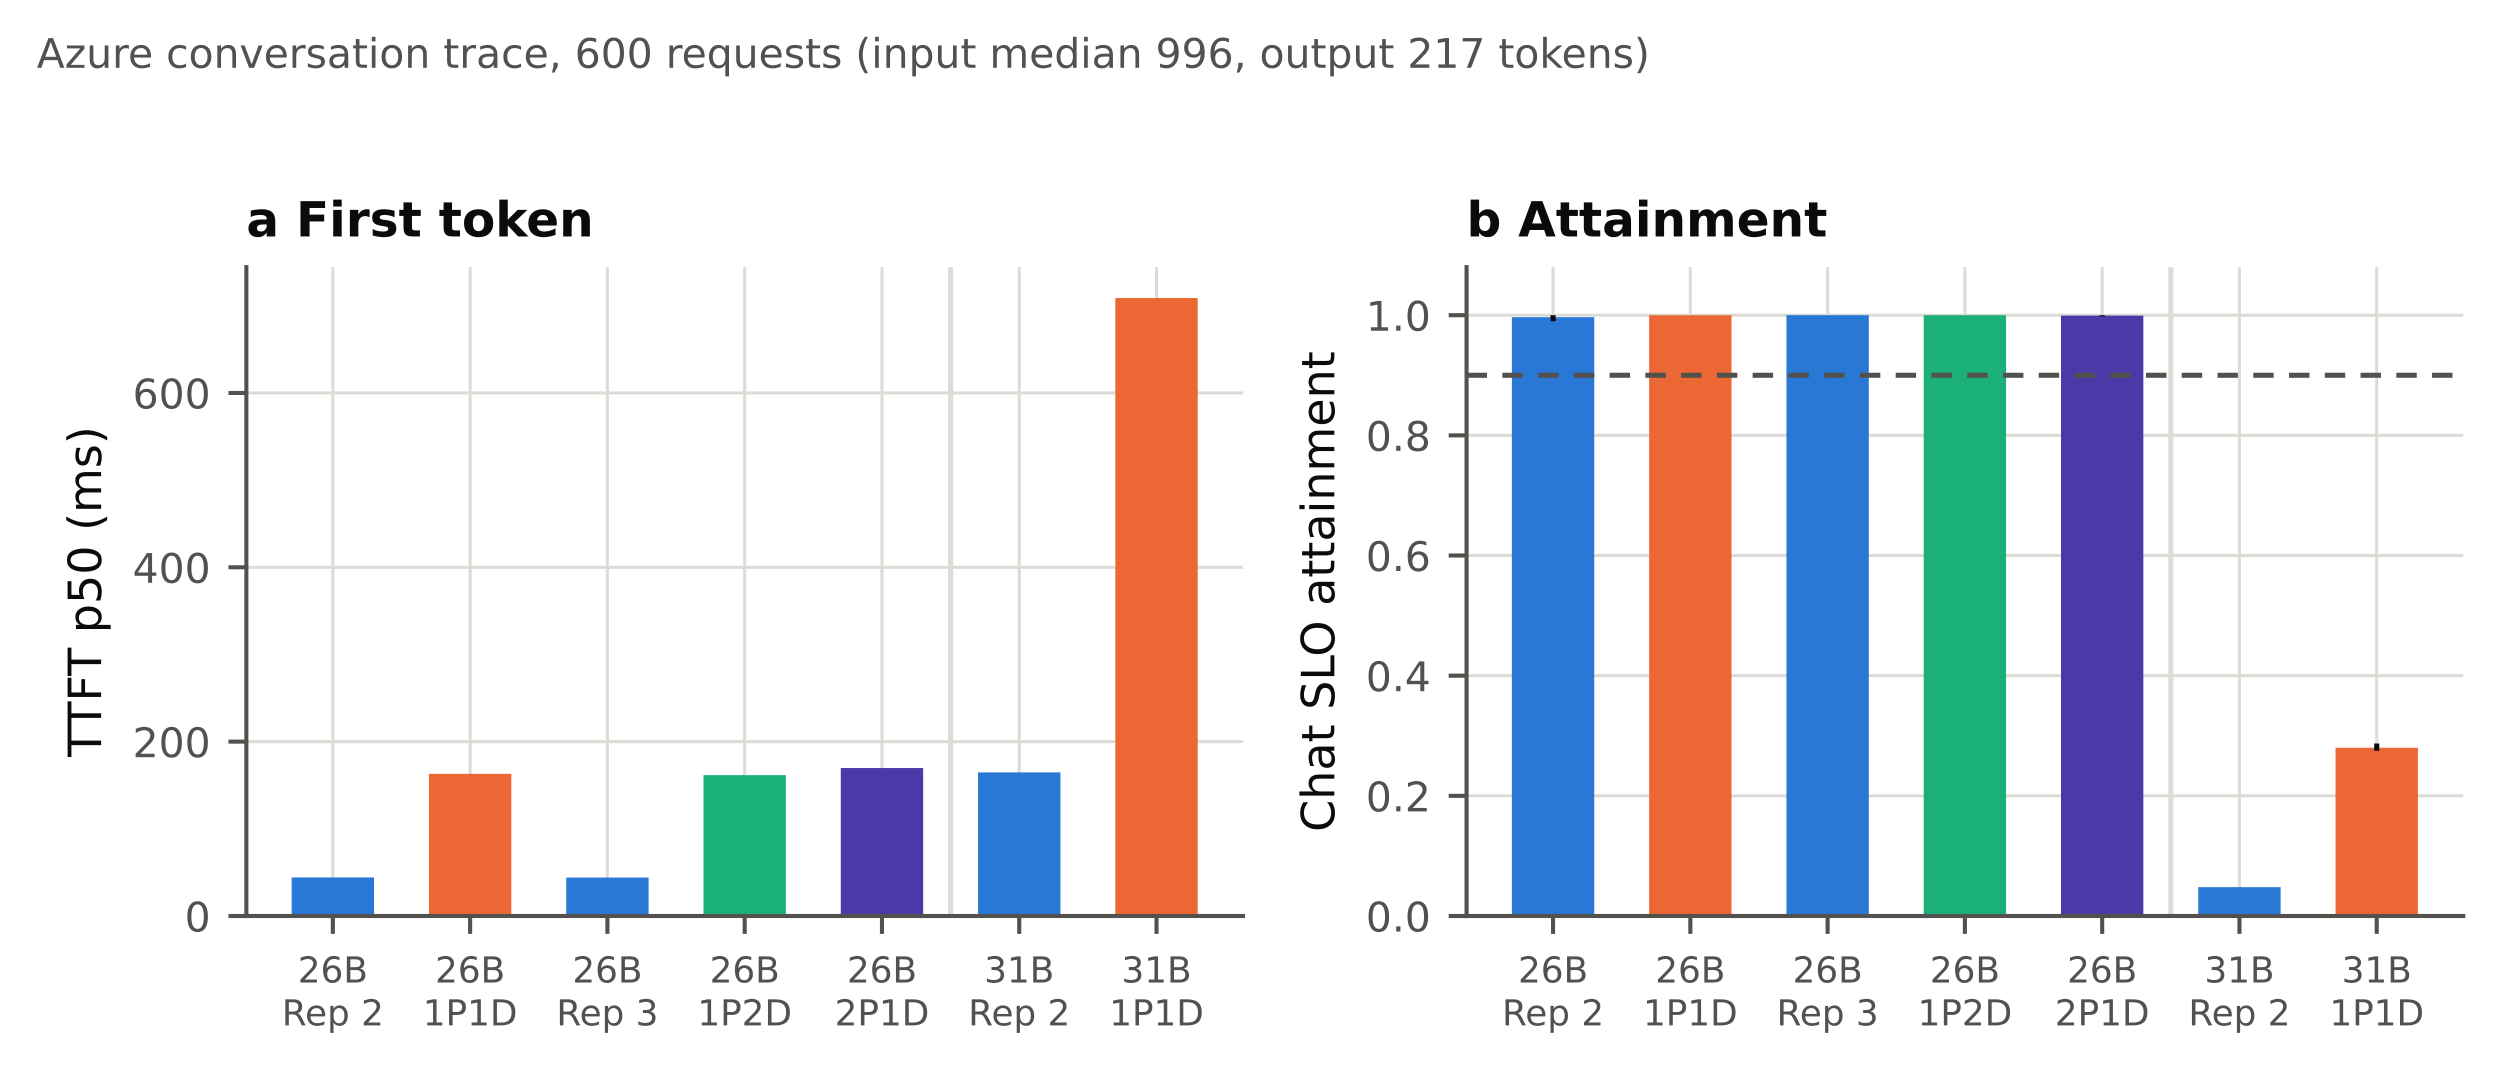
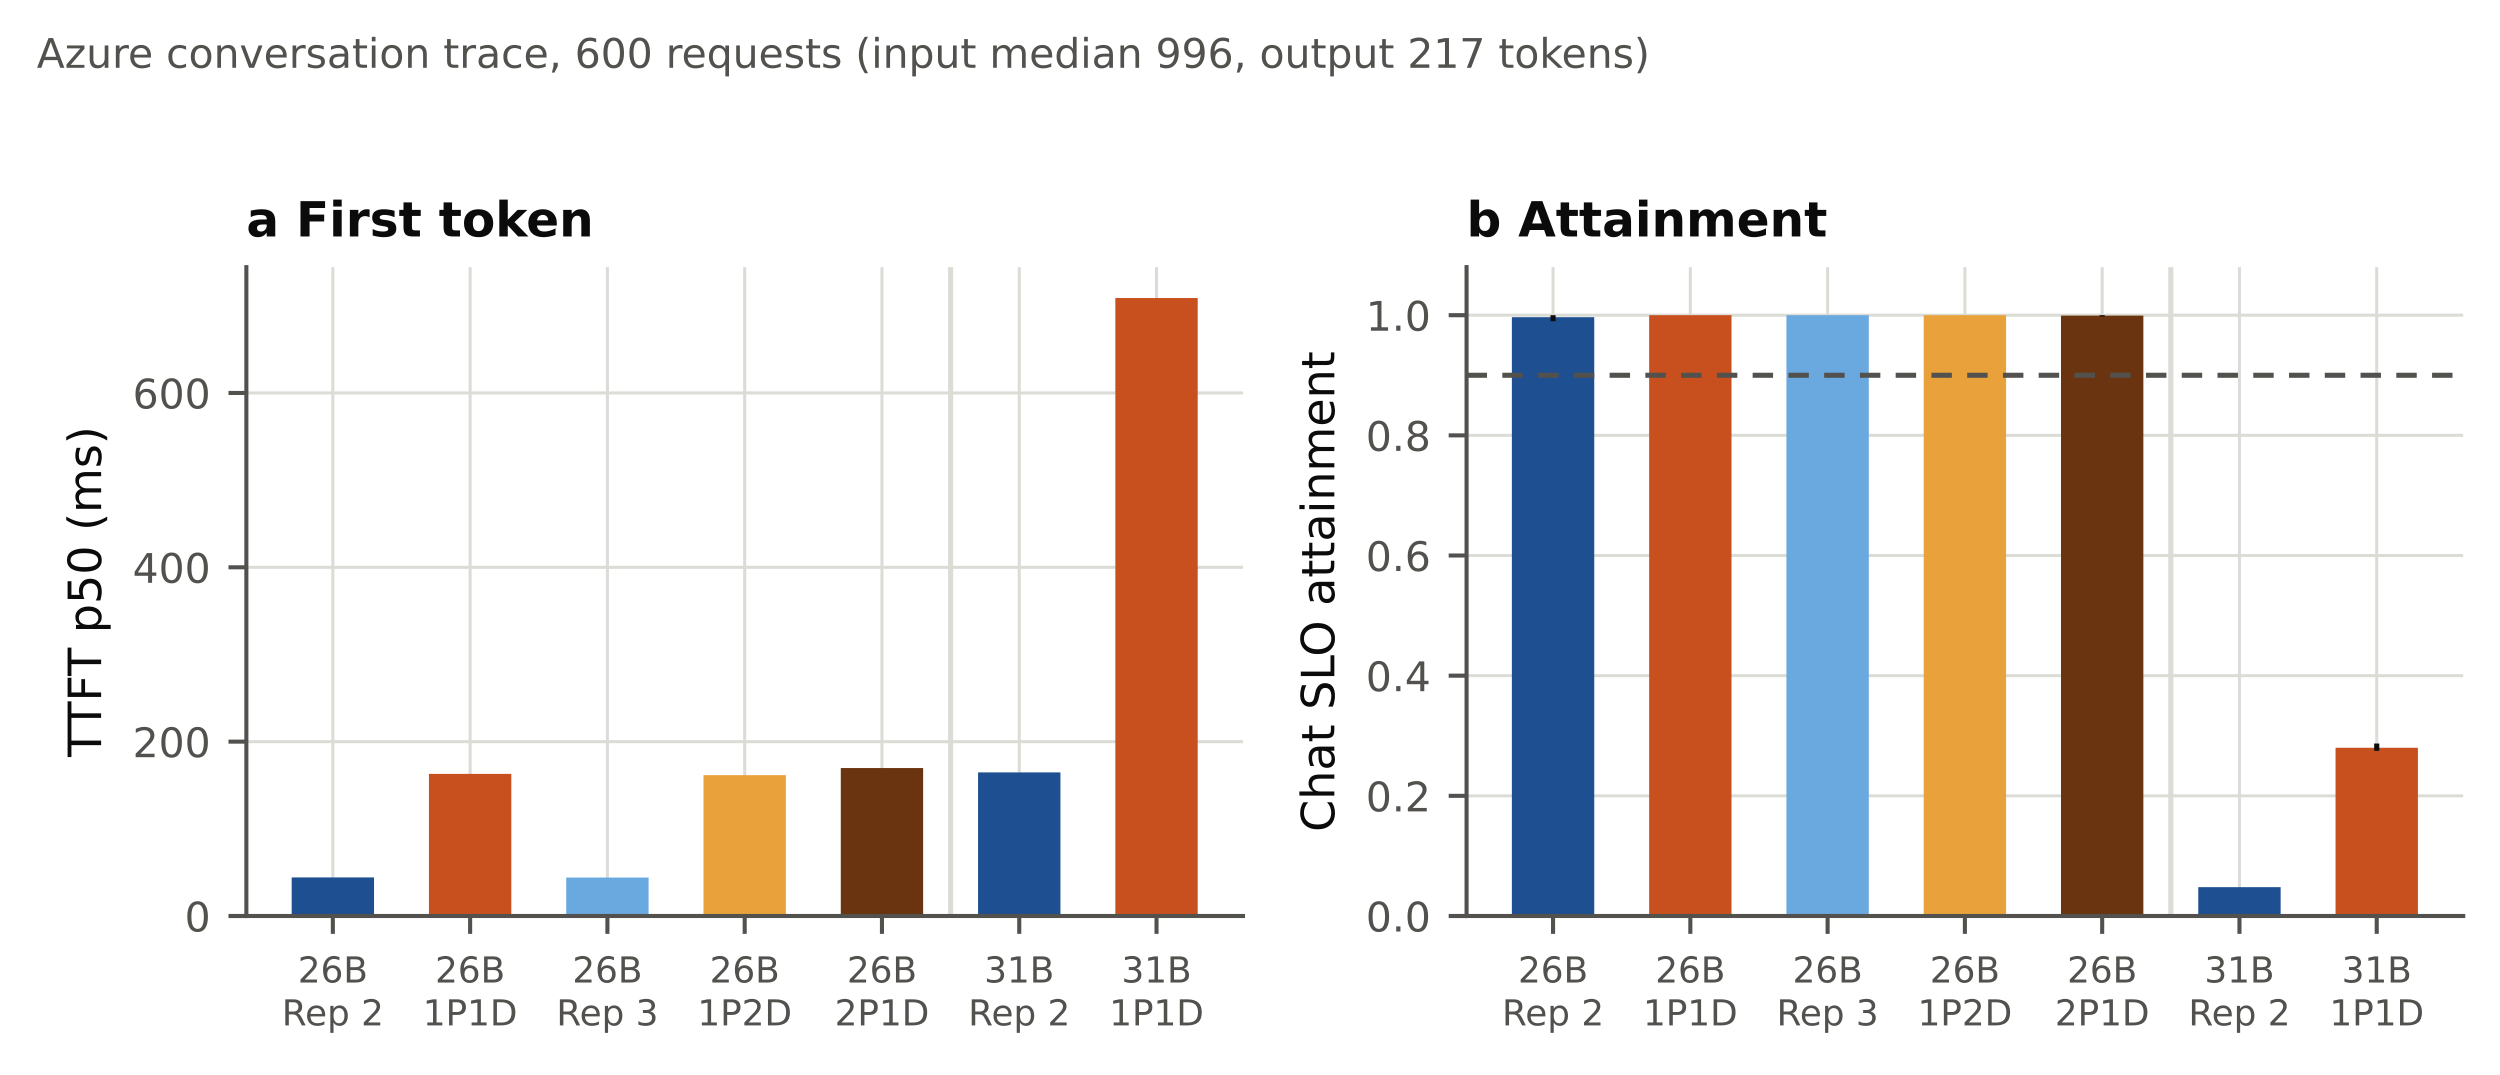
<svg xmlns="http://www.w3.org/2000/svg" xmlns:xlink="http://www.w3.org/1999/xlink" width="489.384pt" height="210.312pt" viewBox="0 0 489.384 210.312" version="1.1">
  <defs>
    <style type="text/css">*{stroke-linejoin: round; stroke-linecap: butt}</style>
  </defs>
  <g id="figure_1">
    <g id="patch_1">
      <path d="M 0 210.312  L 489.384 210.312  L 489.384 0  L 0 0  L 0 210.312  z " style="fill: none" />
    </g>
    <g id="axes_1">
      <g id="patch_2">
        <path d="M 48.226 179.309  L 243.324 179.309  L 243.324 52.292  L 48.226 52.292  L 48.226 179.309  z " style="fill: none" />
      </g>
      <g id="matplotlib.axis_1">
        <g id="xtick_1">
          <g id="line2d_1">
-             <path d="M 65.156 179.309  L 65.156 52.292  " clip-path="url(#p400256f403)" style="fill: none; stroke: #dcdcd6; stroke-width: 0.6; stroke-linecap: square" />
+             <path d="M 65.156 179.309  L 65.156 52.292  " clip-path="url(#p6fa7df998b)" style="fill: none; stroke: #dcdcd6; stroke-width: 0.6; stroke-linecap: square" />
          </g>
          <g id="line2d_2">
            <defs>
-               <path id="m5613c138d0" d="M 0 0  L 0 3.5  " style="stroke: #52514e; stroke-width: 0.8" />
+               <path id="m3ff8c47d0b" d="M 0 0  L 0 3.5  " style="stroke: #52514e; stroke-width: 0.8" />
            </defs>
            <g>
-               <use xlink:href="#m5613c138d0" x="65.156" y="179.309" style="fill: #52514e; stroke: #52514e; stroke-width: 0.8" />
+               <use xlink:href="#m3ff8c47d0b" x="65.156" y="179.309" style="fill: #52514e; stroke: #52514e; stroke-width: 0.8" />
            </g>
          </g>
          <g id="text_1">
            <text style="font-size: 7px; font-family: 'DejaVu Sans', 'Bitstream Vera Sans', 'Computer Modern Sans Serif', 'Lucida Grande', 'Verdana', 'Geneva', 'Lucid', 'Arial', 'Helvetica', 'Avant Garde', sans-serif; fill: #52514e" transform="translate(58.30101 192.3283)">26B</text>
            <text style="font-size: 7px; font-family: 'DejaVu Sans', 'Bitstream Vera Sans', 'Computer Modern Sans Serif', 'Lucida Grande', 'Verdana', 'Geneva', 'Lucid', 'Arial', 'Helvetica', 'Avant Garde', sans-serif; fill: #52514e" transform="translate(55.16633 200.7297)">Rep 2</text>
          </g>
        </g>
        <g id="xtick_2">
          <g id="line2d_3">
-             <path d="M 92.029 179.309  L 92.029 52.292  " clip-path="url(#p400256f403)" style="fill: none; stroke: #dcdcd6; stroke-width: 0.6; stroke-linecap: square" />
+             <path d="M 92.029 179.309  L 92.029 52.292  " clip-path="url(#p6fa7df998b)" style="fill: none; stroke: #dcdcd6; stroke-width: 0.6; stroke-linecap: square" />
          </g>
          <g id="line2d_4">
            <g>
-               <use xlink:href="#m5613c138d0" x="92.029" y="179.309" style="fill: #52514e; stroke: #52514e; stroke-width: 0.8" />
+               <use xlink:href="#m3ff8c47d0b" x="92.029" y="179.309" style="fill: #52514e; stroke: #52514e; stroke-width: 0.8" />
            </g>
          </g>
          <g id="text_2">
            <text style="font-size: 7px; font-family: 'DejaVu Sans', 'Bitstream Vera Sans', 'Computer Modern Sans Serif', 'Lucida Grande', 'Verdana', 'Geneva', 'Lucid', 'Arial', 'Helvetica', 'Avant Garde', sans-serif; fill: #52514e" transform="translate(85.174 192.3283)">26B</text>
            <text style="font-size: 7px; font-family: 'DejaVu Sans', 'Bitstream Vera Sans', 'Computer Modern Sans Serif', 'Lucida Grande', 'Verdana', 'Geneva', 'Lucid', 'Arial', 'Helvetica', 'Avant Garde', sans-serif; fill: #52514e" transform="translate(82.76994 200.7297)">1P1D</text>
          </g>
        </g>
        <g id="xtick_3">
          <g id="line2d_5">
-             <path d="M 118.902 179.309  L 118.902 52.292  " clip-path="url(#p400256f403)" style="fill: none; stroke: #dcdcd6; stroke-width: 0.6; stroke-linecap: square" />
+             <path d="M 118.902 179.309  L 118.902 52.292  " clip-path="url(#p6fa7df998b)" style="fill: none; stroke: #dcdcd6; stroke-width: 0.6; stroke-linecap: square" />
          </g>
          <g id="line2d_6">
            <g>
-               <use xlink:href="#m5613c138d0" x="118.902" y="179.309" style="fill: #52514e; stroke: #52514e; stroke-width: 0.8" />
+               <use xlink:href="#m3ff8c47d0b" x="118.902" y="179.309" style="fill: #52514e; stroke: #52514e; stroke-width: 0.8" />
            </g>
          </g>
          <g id="text_3">
            <text style="font-size: 7px; font-family: 'DejaVu Sans', 'Bitstream Vera Sans', 'Computer Modern Sans Serif', 'Lucida Grande', 'Verdana', 'Geneva', 'Lucid', 'Arial', 'Helvetica', 'Avant Garde', sans-serif; fill: #52514e" transform="translate(112.047 192.3283)">26B</text>
            <text style="font-size: 7px; font-family: 'DejaVu Sans', 'Bitstream Vera Sans', 'Computer Modern Sans Serif', 'Lucida Grande', 'Verdana', 'Geneva', 'Lucid', 'Arial', 'Helvetica', 'Avant Garde', sans-serif; fill: #52514e" transform="translate(108.9123 200.7297)">Rep 3</text>
          </g>
        </g>
        <g id="xtick_4">
          <g id="line2d_7">
-             <path d="M 145.775 179.309  L 145.775 52.292  " clip-path="url(#p400256f403)" style="fill: none; stroke: #dcdcd6; stroke-width: 0.6; stroke-linecap: square" />
+             <path d="M 145.775 179.309  L 145.775 52.292  " clip-path="url(#p6fa7df998b)" style="fill: none; stroke: #dcdcd6; stroke-width: 0.6; stroke-linecap: square" />
          </g>
          <g id="line2d_8">
            <g>
-               <use xlink:href="#m5613c138d0" x="145.775" y="179.309" style="fill: #52514e; stroke: #52514e; stroke-width: 0.8" />
+               <use xlink:href="#m3ff8c47d0b" x="145.775" y="179.309" style="fill: #52514e; stroke: #52514e; stroke-width: 0.8" />
            </g>
          </g>
          <g id="text_4">
            <text style="font-size: 7px; font-family: 'DejaVu Sans', 'Bitstream Vera Sans', 'Computer Modern Sans Serif', 'Lucida Grande', 'Verdana', 'Geneva', 'Lucid', 'Arial', 'Helvetica', 'Avant Garde', sans-serif; fill: #52514e" transform="translate(138.92 192.3283)">26B</text>
            <text style="font-size: 7px; font-family: 'DejaVu Sans', 'Bitstream Vera Sans', 'Computer Modern Sans Serif', 'Lucida Grande', 'Verdana', 'Geneva', 'Lucid', 'Arial', 'Helvetica', 'Avant Garde', sans-serif; fill: #52514e" transform="translate(136.5159 200.7297)">1P2D</text>
          </g>
        </g>
        <g id="xtick_5">
          <g id="line2d_9">
-             <path d="M 172.648 179.309  L 172.648 52.292  " clip-path="url(#p400256f403)" style="fill: none; stroke: #dcdcd6; stroke-width: 0.6; stroke-linecap: square" />
+             <path d="M 172.648 179.309  L 172.648 52.292  " clip-path="url(#p6fa7df998b)" style="fill: none; stroke: #dcdcd6; stroke-width: 0.6; stroke-linecap: square" />
          </g>
          <g id="line2d_10">
            <g>
-               <use xlink:href="#m5613c138d0" x="172.648" y="179.309" style="fill: #52514e; stroke: #52514e; stroke-width: 0.8" />
+               <use xlink:href="#m3ff8c47d0b" x="172.648" y="179.309" style="fill: #52514e; stroke: #52514e; stroke-width: 0.8" />
            </g>
          </g>
          <g id="text_5">
            <text style="font-size: 7px; font-family: 'DejaVu Sans', 'Bitstream Vera Sans', 'Computer Modern Sans Serif', 'Lucida Grande', 'Verdana', 'Geneva', 'Lucid', 'Arial', 'Helvetica', 'Avant Garde', sans-serif; fill: #52514e" transform="translate(165.793 192.3283)">26B</text>
            <text style="font-size: 7px; font-family: 'DejaVu Sans', 'Bitstream Vera Sans', 'Computer Modern Sans Serif', 'Lucida Grande', 'Verdana', 'Geneva', 'Lucid', 'Arial', 'Helvetica', 'Avant Garde', sans-serif; fill: #52514e" transform="translate(163.3889 200.7297)">2P1D</text>
          </g>
        </g>
        <g id="xtick_6">
          <g id="line2d_11">
-             <path d="M 199.521 179.309  L 199.521 52.292  " clip-path="url(#p400256f403)" style="fill: none; stroke: #dcdcd6; stroke-width: 0.6; stroke-linecap: square" />
+             <path d="M 199.521 179.309  L 199.521 52.292  " clip-path="url(#p6fa7df998b)" style="fill: none; stroke: #dcdcd6; stroke-width: 0.6; stroke-linecap: square" />
          </g>
          <g id="line2d_12">
            <g>
-               <use xlink:href="#m5613c138d0" x="199.521" y="179.309" style="fill: #52514e; stroke: #52514e; stroke-width: 0.8" />
+               <use xlink:href="#m3ff8c47d0b" x="199.521" y="179.309" style="fill: #52514e; stroke: #52514e; stroke-width: 0.8" />
            </g>
          </g>
          <g id="text_6">
            <text style="font-size: 7px; font-family: 'DejaVu Sans', 'Bitstream Vera Sans', 'Computer Modern Sans Serif', 'Lucida Grande', 'Verdana', 'Geneva', 'Lucid', 'Arial', 'Helvetica', 'Avant Garde', sans-serif; fill: #52514e" transform="translate(192.666 192.3283)">31B</text>
            <text style="font-size: 7px; font-family: 'DejaVu Sans', 'Bitstream Vera Sans', 'Computer Modern Sans Serif', 'Lucida Grande', 'Verdana', 'Geneva', 'Lucid', 'Arial', 'Helvetica', 'Avant Garde', sans-serif; fill: #52514e" transform="translate(189.5313 200.7297)">Rep 2</text>
          </g>
        </g>
        <g id="xtick_7">
          <g id="line2d_13">
-             <path d="M 226.394 179.309  L 226.394 52.292  " clip-path="url(#p400256f403)" style="fill: none; stroke: #dcdcd6; stroke-width: 0.6; stroke-linecap: square" />
+             <path d="M 226.394 179.309  L 226.394 52.292  " clip-path="url(#p6fa7df998b)" style="fill: none; stroke: #dcdcd6; stroke-width: 0.6; stroke-linecap: square" />
          </g>
          <g id="line2d_14">
            <g>
-               <use xlink:href="#m5613c138d0" x="226.394" y="179.309" style="fill: #52514e; stroke: #52514e; stroke-width: 0.8" />
+               <use xlink:href="#m3ff8c47d0b" x="226.394" y="179.309" style="fill: #52514e; stroke: #52514e; stroke-width: 0.8" />
            </g>
          </g>
          <g id="text_7">
            <text style="font-size: 7px; font-family: 'DejaVu Sans', 'Bitstream Vera Sans', 'Computer Modern Sans Serif', 'Lucida Grande', 'Verdana', 'Geneva', 'Lucid', 'Arial', 'Helvetica', 'Avant Garde', sans-serif; fill: #52514e" transform="translate(219.5389 192.3283)">31B</text>
            <text style="font-size: 7px; font-family: 'DejaVu Sans', 'Bitstream Vera Sans', 'Computer Modern Sans Serif', 'Lucida Grande', 'Verdana', 'Geneva', 'Lucid', 'Arial', 'Helvetica', 'Avant Garde', sans-serif; fill: #52514e" transform="translate(217.1349 200.7297)">1P1D</text>
          </g>
        </g>
      </g>
      <g id="matplotlib.axis_2">
        <g id="ytick_1">
          <g id="line2d_15">
-             <path d="M 48.226 179.309  L 243.324 179.309  " clip-path="url(#p400256f403)" style="fill: none; stroke: #dcdcd6; stroke-width: 0.6; stroke-linecap: square" />
+             <path d="M 48.226 179.309  L 243.324 179.309  " clip-path="url(#p6fa7df998b)" style="fill: none; stroke: #dcdcd6; stroke-width: 0.6; stroke-linecap: square" />
          </g>
          <g id="line2d_16">
            <defs>
-               <path id="m07708b815a" d="M 0 0  L -3.5 0  " style="stroke: #52514e; stroke-width: 0.8" />
+               <path id="m42b36a0e48" d="M 0 0  L -3.5 0  " style="stroke: #52514e; stroke-width: 0.8" />
            </defs>
            <g>
-               <use xlink:href="#m07708b815a" x="48.226" y="179.309" style="fill: #52514e; stroke: #52514e; stroke-width: 0.8" />
+               <use xlink:href="#m42b36a0e48" x="48.226" y="179.309" style="fill: #52514e; stroke: #52514e; stroke-width: 0.8" />
            </g>
          </g>
          <g id="text_8">
            <text style="font-size: 8px; font-family: 'DejaVu Sans', 'Bitstream Vera Sans', 'Computer Modern Sans Serif', 'Lucida Grande', 'Verdana', 'Geneva', 'Lucid', 'Arial', 'Helvetica', 'Avant Garde', sans-serif; text-anchor: end; fill: #52514e" x="41.226" y="182.348" transform="rotate(-0 41.22611 182.3483)">0</text>
          </g>
        </g>
        <g id="ytick_2">
          <g id="line2d_17">
-             <path d="M 48.226 145.18  L 243.324 145.18  " clip-path="url(#p400256f403)" style="fill: none; stroke: #dcdcd6; stroke-width: 0.6; stroke-linecap: square" />
+             <path d="M 48.226 145.18  L 243.324 145.18  " clip-path="url(#p6fa7df998b)" style="fill: none; stroke: #dcdcd6; stroke-width: 0.6; stroke-linecap: square" />
          </g>
          <g id="line2d_18">
            <g>
-               <use xlink:href="#m07708b815a" x="48.226" y="145.18" style="fill: #52514e; stroke: #52514e; stroke-width: 0.8" />
+               <use xlink:href="#m42b36a0e48" x="48.226" y="145.18" style="fill: #52514e; stroke: #52514e; stroke-width: 0.8" />
            </g>
          </g>
          <g id="text_9">
            <text style="font-size: 8px; font-family: 'DejaVu Sans', 'Bitstream Vera Sans', 'Computer Modern Sans Serif', 'Lucida Grande', 'Verdana', 'Geneva', 'Lucid', 'Arial', 'Helvetica', 'Avant Garde', sans-serif; text-anchor: end; fill: #52514e" x="41.226" y="148.219" transform="rotate(-0 41.22611 148.2195)">200</text>
          </g>
        </g>
        <g id="ytick_3">
          <g id="line2d_19">
-             <path d="M 48.226 111.052  L 243.324 111.052  " clip-path="url(#p400256f403)" style="fill: none; stroke: #dcdcd6; stroke-width: 0.6; stroke-linecap: square" />
+             <path d="M 48.226 111.052  L 243.324 111.052  " clip-path="url(#p6fa7df998b)" style="fill: none; stroke: #dcdcd6; stroke-width: 0.6; stroke-linecap: square" />
          </g>
          <g id="line2d_20">
            <g>
-               <use xlink:href="#m07708b815a" x="48.226" y="111.052" style="fill: #52514e; stroke: #52514e; stroke-width: 0.8" />
+               <use xlink:href="#m42b36a0e48" x="48.226" y="111.052" style="fill: #52514e; stroke: #52514e; stroke-width: 0.8" />
            </g>
          </g>
          <g id="text_10">
            <text style="font-size: 8px; font-family: 'DejaVu Sans', 'Bitstream Vera Sans', 'Computer Modern Sans Serif', 'Lucida Grande', 'Verdana', 'Geneva', 'Lucid', 'Arial', 'Helvetica', 'Avant Garde', sans-serif; text-anchor: end; fill: #52514e" x="41.226" y="114.091" transform="rotate(-0 41.22611 114.0906)">400</text>
          </g>
        </g>
        <g id="ytick_4">
          <g id="line2d_21">
-             <path d="M 48.226 76.923  L 243.324 76.923  " clip-path="url(#p400256f403)" style="fill: none; stroke: #dcdcd6; stroke-width: 0.6; stroke-linecap: square" />
+             <path d="M 48.226 76.923  L 243.324 76.923  " clip-path="url(#p6fa7df998b)" style="fill: none; stroke: #dcdcd6; stroke-width: 0.6; stroke-linecap: square" />
          </g>
          <g id="line2d_22">
            <g>
-               <use xlink:href="#m07708b815a" x="48.226" y="76.923" style="fill: #52514e; stroke: #52514e; stroke-width: 0.8" />
+               <use xlink:href="#m42b36a0e48" x="48.226" y="76.923" style="fill: #52514e; stroke: #52514e; stroke-width: 0.8" />
            </g>
          </g>
          <g id="text_11">
            <text style="font-size: 8px; font-family: 'DejaVu Sans', 'Bitstream Vera Sans', 'Computer Modern Sans Serif', 'Lucida Grande', 'Verdana', 'Geneva', 'Lucid', 'Arial', 'Helvetica', 'Avant Garde', sans-serif; text-anchor: end; fill: #52514e" x="41.226" y="79.962" transform="rotate(-0 41.22611 79.96173)">600</text>
          </g>
        </g>
        <g id="text_12">
          <text style="font-size: 9px; font-family: 'DejaVu Sans', 'Bitstream Vera Sans', 'Computer Modern Sans Serif', 'Lucida Grande', 'Verdana', 'Geneva', 'Lucid', 'Arial', 'Helvetica', 'Avant Garde', sans-serif; text-anchor: middle; fill: #0b0b0b" x="19.794" y="115.8" transform="rotate(-90 19.794 115.8005)">TTFT p50 (ms)</text>
        </g>
      </g>
      <g id="patch_3">
-         <path d="M 57.094 179.309  L 73.218 179.309  L 73.218 171.76  L 57.094 171.76  z " clip-path="url(#p400256f403)" style="fill: #2a78d6" />
+         <path d="M 57.094 179.309  L 73.218 179.309  L 73.218 171.76  L 57.094 171.76  z " clip-path="url(#p6fa7df998b)" style="fill: #1d4f91" />
      </g>
      <g id="patch_4">
-         <path d="M 83.967 179.309  L 100.091 179.309  L 100.091 151.489  L 83.967 151.489  z " clip-path="url(#p400256f403)" style="fill: #eb6834" />
+         <path d="M 83.967 179.309  L 100.091 179.309  L 100.091 151.489  L 83.967 151.489  z " clip-path="url(#p6fa7df998b)" style="fill: #c8501e" />
      </g>
      <g id="patch_5">
-         <path d="M 110.84 179.309  L 126.964 179.309  L 126.964 171.783  L 110.84 171.783  z " clip-path="url(#p400256f403)" style="fill: #2a78d6" />
+         <path d="M 110.84 179.309  L 126.964 179.309  L 126.964 171.783  L 110.84 171.783  z " clip-path="url(#p6fa7df998b)" style="fill: #6aa8e0" />
      </g>
      <g id="patch_6">
-         <path d="M 137.713 179.309  L 153.837 179.309  L 153.837 151.74  L 137.713 151.74  z " clip-path="url(#p400256f403)" style="fill: #1baf7a" />
+         <path d="M 137.713 179.309  L 153.837 179.309  L 153.837 151.74  L 137.713 151.74  z " clip-path="url(#p6fa7df998b)" style="fill: #e9a23b" />
      </g>
      <g id="patch_7">
-         <path d="M 164.586 179.309  L 180.71 179.309  L 180.71 150.347  L 164.586 150.347  z " clip-path="url(#p400256f403)" style="fill: #4a3aa7" />
+         <path d="M 164.586 179.309  L 180.71 179.309  L 180.71 150.347  L 164.586 150.347  z " clip-path="url(#p6fa7df998b)" style="fill: #6b3410" />
      </g>
      <g id="patch_8">
-         <path d="M 191.459 179.309  L 207.583 179.309  L 207.583 151.201  L 191.459 151.201  z " clip-path="url(#p400256f403)" style="fill: #2a78d6" />
+         <path d="M 191.459 179.309  L 207.583 179.309  L 207.583 151.201  L 191.459 151.201  z " clip-path="url(#p6fa7df998b)" style="fill: #1d4f91" />
      </g>
      <g id="patch_9">
-         <path d="M 218.332 179.309  L 234.456 179.309  L 234.456 58.34  L 218.332 58.34  z " clip-path="url(#p400256f403)" style="fill: #eb6834" />
+         <path d="M 218.332 179.309  L 234.456 179.309  L 234.456 58.34  L 218.332 58.34  z " clip-path="url(#p6fa7df998b)" style="fill: #c8501e" />
      </g>
      <g id="line2d_23">
-         <path d="M 186.085 179.309  L 186.085 52.292  " clip-path="url(#p400256f403)" style="fill: none; stroke: #dcdcd6; stroke-linecap: square" />
+         <path d="M 186.085 179.309  L 186.085 52.292  " clip-path="url(#p6fa7df998b)" style="fill: none; stroke: #dcdcd6; stroke-linecap: square" />
      </g>
      <g id="patch_10">
        <path d="M 48.226 179.309  L 48.226 52.292  " style="fill: none; stroke: #52514e; stroke-width: 0.8; stroke-linejoin: miter; stroke-linecap: square" />
      </g>
      <g id="patch_11">
        <path d="M 48.226 179.309  L 243.324 179.309  " style="fill: none; stroke: #52514e; stroke-width: 0.8; stroke-linejoin: miter; stroke-linecap: square" />
      </g>
      <g id="text_13">
        <text style="font-weight: 700; font-size: 9.5px; font-family: 'DejaVu Sans', 'Bitstream Vera Sans', 'Computer Modern Sans Serif', 'Lucida Grande', 'Verdana', 'Geneva', 'Lucid', 'Arial', 'Helvetica', 'Avant Garde', sans-serif; text-anchor: start; fill: #0b0b0b" x="48.226" y="46.292" transform="rotate(-0 48.22611 46.29165)">a  First token</text>
      </g>
    </g>
    <g id="axes_2">
      <g id="patch_12">
        <path d="M 287.086 179.309  L 482.184 179.309  L 482.184 52.292  L 287.086 52.292  L 287.086 179.309  z " style="fill: none" />
      </g>
      <g id="matplotlib.axis_3">
        <g id="xtick_8">
          <g id="line2d_24">
-             <path d="M 304.016 179.309  L 304.016 52.292  " clip-path="url(#pf3433027ef)" style="fill: none; stroke: #dcdcd6; stroke-width: 0.6; stroke-linecap: square" />
+             <path d="M 304.016 179.309  L 304.016 52.292  " clip-path="url(#p91e142d00c)" style="fill: none; stroke: #dcdcd6; stroke-width: 0.6; stroke-linecap: square" />
          </g>
          <g id="line2d_25">
            <g>
-               <use xlink:href="#m5613c138d0" x="304.016" y="179.309" style="fill: #52514e; stroke: #52514e; stroke-width: 0.8" />
+               <use xlink:href="#m3ff8c47d0b" x="304.016" y="179.309" style="fill: #52514e; stroke: #52514e; stroke-width: 0.8" />
            </g>
          </g>
          <g id="text_14">
            <text style="font-size: 7px; font-family: 'DejaVu Sans', 'Bitstream Vera Sans', 'Computer Modern Sans Serif', 'Lucida Grande', 'Verdana', 'Geneva', 'Lucid', 'Arial', 'Helvetica', 'Avant Garde', sans-serif; fill: #52514e" transform="translate(297.161 192.3283)">26B</text>
            <text style="font-size: 7px; font-family: 'DejaVu Sans', 'Bitstream Vera Sans', 'Computer Modern Sans Serif', 'Lucida Grande', 'Verdana', 'Geneva', 'Lucid', 'Arial', 'Helvetica', 'Avant Garde', sans-serif; fill: #52514e" transform="translate(294.0263 200.7297)">Rep 2</text>
          </g>
        </g>
        <g id="xtick_9">
          <g id="line2d_26">
-             <path d="M 330.889 179.309  L 330.889 52.292  " clip-path="url(#pf3433027ef)" style="fill: none; stroke: #dcdcd6; stroke-width: 0.6; stroke-linecap: square" />
+             <path d="M 330.889 179.309  L 330.889 52.292  " clip-path="url(#p91e142d00c)" style="fill: none; stroke: #dcdcd6; stroke-width: 0.6; stroke-linecap: square" />
          </g>
          <g id="line2d_27">
            <g>
-               <use xlink:href="#m5613c138d0" x="330.889" y="179.309" style="fill: #52514e; stroke: #52514e; stroke-width: 0.8" />
+               <use xlink:href="#m3ff8c47d0b" x="330.889" y="179.309" style="fill: #52514e; stroke: #52514e; stroke-width: 0.8" />
            </g>
          </g>
          <g id="text_15">
            <text style="font-size: 7px; font-family: 'DejaVu Sans', 'Bitstream Vera Sans', 'Computer Modern Sans Serif', 'Lucida Grande', 'Verdana', 'Geneva', 'Lucid', 'Arial', 'Helvetica', 'Avant Garde', sans-serif; fill: #52514e" transform="translate(324.034 192.3283)">26B</text>
            <text style="font-size: 7px; font-family: 'DejaVu Sans', 'Bitstream Vera Sans', 'Computer Modern Sans Serif', 'Lucida Grande', 'Verdana', 'Geneva', 'Lucid', 'Arial', 'Helvetica', 'Avant Garde', sans-serif; fill: #52514e" transform="translate(321.6299 200.7297)">1P1D</text>
          </g>
        </g>
        <g id="xtick_10">
          <g id="line2d_28">
-             <path d="M 357.762 179.309  L 357.762 52.292  " clip-path="url(#pf3433027ef)" style="fill: none; stroke: #dcdcd6; stroke-width: 0.6; stroke-linecap: square" />
+             <path d="M 357.762 179.309  L 357.762 52.292  " clip-path="url(#p91e142d00c)" style="fill: none; stroke: #dcdcd6; stroke-width: 0.6; stroke-linecap: square" />
          </g>
          <g id="line2d_29">
            <g>
-               <use xlink:href="#m5613c138d0" x="357.762" y="179.309" style="fill: #52514e; stroke: #52514e; stroke-width: 0.8" />
+               <use xlink:href="#m3ff8c47d0b" x="357.762" y="179.309" style="fill: #52514e; stroke: #52514e; stroke-width: 0.8" />
            </g>
          </g>
          <g id="text_16">
            <text style="font-size: 7px; font-family: 'DejaVu Sans', 'Bitstream Vera Sans', 'Computer Modern Sans Serif', 'Lucida Grande', 'Verdana', 'Geneva', 'Lucid', 'Arial', 'Helvetica', 'Avant Garde', sans-serif; fill: #52514e" transform="translate(350.907 192.3283)">26B</text>
            <text style="font-size: 7px; font-family: 'DejaVu Sans', 'Bitstream Vera Sans', 'Computer Modern Sans Serif', 'Lucida Grande', 'Verdana', 'Geneva', 'Lucid', 'Arial', 'Helvetica', 'Avant Garde', sans-serif; fill: #52514e" transform="translate(347.7723 200.7297)">Rep 3</text>
          </g>
        </g>
        <g id="xtick_11">
          <g id="line2d_30">
-             <path d="M 384.635 179.309  L 384.635 52.292  " clip-path="url(#pf3433027ef)" style="fill: none; stroke: #dcdcd6; stroke-width: 0.6; stroke-linecap: square" />
+             <path d="M 384.635 179.309  L 384.635 52.292  " clip-path="url(#p91e142d00c)" style="fill: none; stroke: #dcdcd6; stroke-width: 0.6; stroke-linecap: square" />
          </g>
          <g id="line2d_31">
            <g>
-               <use xlink:href="#m5613c138d0" x="384.635" y="179.309" style="fill: #52514e; stroke: #52514e; stroke-width: 0.8" />
+               <use xlink:href="#m3ff8c47d0b" x="384.635" y="179.309" style="fill: #52514e; stroke: #52514e; stroke-width: 0.8" />
            </g>
          </g>
          <g id="text_17">
            <text style="font-size: 7px; font-family: 'DejaVu Sans', 'Bitstream Vera Sans', 'Computer Modern Sans Serif', 'Lucida Grande', 'Verdana', 'Geneva', 'Lucid', 'Arial', 'Helvetica', 'Avant Garde', sans-serif; fill: #52514e" transform="translate(377.78 192.3283)">26B</text>
            <text style="font-size: 7px; font-family: 'DejaVu Sans', 'Bitstream Vera Sans', 'Computer Modern Sans Serif', 'Lucida Grande', 'Verdana', 'Geneva', 'Lucid', 'Arial', 'Helvetica', 'Avant Garde', sans-serif; fill: #52514e" transform="translate(375.3759 200.7297)">1P2D</text>
          </g>
        </g>
        <g id="xtick_12">
          <g id="line2d_32">
-             <path d="M 411.508 179.309  L 411.508 52.292  " clip-path="url(#pf3433027ef)" style="fill: none; stroke: #dcdcd6; stroke-width: 0.6; stroke-linecap: square" />
+             <path d="M 411.508 179.309  L 411.508 52.292  " clip-path="url(#p91e142d00c)" style="fill: none; stroke: #dcdcd6; stroke-width: 0.6; stroke-linecap: square" />
          </g>
          <g id="line2d_33">
            <g>
-               <use xlink:href="#m5613c138d0" x="411.508" y="179.309" style="fill: #52514e; stroke: #52514e; stroke-width: 0.8" />
+               <use xlink:href="#m3ff8c47d0b" x="411.508" y="179.309" style="fill: #52514e; stroke: #52514e; stroke-width: 0.8" />
            </g>
          </g>
          <g id="text_18">
            <text style="font-size: 7px; font-family: 'DejaVu Sans', 'Bitstream Vera Sans', 'Computer Modern Sans Serif', 'Lucida Grande', 'Verdana', 'Geneva', 'Lucid', 'Arial', 'Helvetica', 'Avant Garde', sans-serif; fill: #52514e" transform="translate(404.653 192.3283)">26B</text>
            <text style="font-size: 7px; font-family: 'DejaVu Sans', 'Bitstream Vera Sans', 'Computer Modern Sans Serif', 'Lucida Grande', 'Verdana', 'Geneva', 'Lucid', 'Arial', 'Helvetica', 'Avant Garde', sans-serif; fill: #52514e" transform="translate(402.2489 200.7297)">2P1D</text>
          </g>
        </g>
        <g id="xtick_13">
          <g id="line2d_34">
-             <path d="M 438.381 179.309  L 438.381 52.292  " clip-path="url(#pf3433027ef)" style="fill: none; stroke: #dcdcd6; stroke-width: 0.6; stroke-linecap: square" />
+             <path d="M 438.381 179.309  L 438.381 52.292  " clip-path="url(#p91e142d00c)" style="fill: none; stroke: #dcdcd6; stroke-width: 0.6; stroke-linecap: square" />
          </g>
          <g id="line2d_35">
            <g>
-               <use xlink:href="#m5613c138d0" x="438.381" y="179.309" style="fill: #52514e; stroke: #52514e; stroke-width: 0.8" />
+               <use xlink:href="#m3ff8c47d0b" x="438.381" y="179.309" style="fill: #52514e; stroke: #52514e; stroke-width: 0.8" />
            </g>
          </g>
          <g id="text_19">
            <text style="font-size: 7px; font-family: 'DejaVu Sans', 'Bitstream Vera Sans', 'Computer Modern Sans Serif', 'Lucida Grande', 'Verdana', 'Geneva', 'Lucid', 'Arial', 'Helvetica', 'Avant Garde', sans-serif; fill: #52514e" transform="translate(431.526 192.3283)">31B</text>
            <text style="font-size: 7px; font-family: 'DejaVu Sans', 'Bitstream Vera Sans', 'Computer Modern Sans Serif', 'Lucida Grande', 'Verdana', 'Geneva', 'Lucid', 'Arial', 'Helvetica', 'Avant Garde', sans-serif; fill: #52514e" transform="translate(428.3913 200.7297)">Rep 2</text>
          </g>
        </g>
        <g id="xtick_14">
          <g id="line2d_36">
-             <path d="M 465.254 179.309  L 465.254 52.292  " clip-path="url(#pf3433027ef)" style="fill: none; stroke: #dcdcd6; stroke-width: 0.6; stroke-linecap: square" />
+             <path d="M 465.254 179.309  L 465.254 52.292  " clip-path="url(#p91e142d00c)" style="fill: none; stroke: #dcdcd6; stroke-width: 0.6; stroke-linecap: square" />
          </g>
          <g id="line2d_37">
            <g>
-               <use xlink:href="#m5613c138d0" x="465.254" y="179.309" style="fill: #52514e; stroke: #52514e; stroke-width: 0.8" />
+               <use xlink:href="#m3ff8c47d0b" x="465.254" y="179.309" style="fill: #52514e; stroke: #52514e; stroke-width: 0.8" />
            </g>
          </g>
          <g id="text_20">
            <text style="font-size: 7px; font-family: 'DejaVu Sans', 'Bitstream Vera Sans', 'Computer Modern Sans Serif', 'Lucida Grande', 'Verdana', 'Geneva', 'Lucid', 'Arial', 'Helvetica', 'Avant Garde', sans-serif; fill: #52514e" transform="translate(458.3989 192.3283)">31B</text>
            <text style="font-size: 7px; font-family: 'DejaVu Sans', 'Bitstream Vera Sans', 'Computer Modern Sans Serif', 'Lucida Grande', 'Verdana', 'Geneva', 'Lucid', 'Arial', 'Helvetica', 'Avant Garde', sans-serif; fill: #52514e" transform="translate(455.9949 200.7297)">1P1D</text>
          </g>
        </g>
      </g>
      <g id="matplotlib.axis_4">
        <g id="ytick_5">
          <g id="line2d_38">
-             <path d="M 287.086 179.309  L 482.184 179.309  " clip-path="url(#pf3433027ef)" style="fill: none; stroke: #dcdcd6; stroke-width: 0.6; stroke-linecap: square" />
+             <path d="M 287.086 179.309  L 482.184 179.309  " clip-path="url(#p91e142d00c)" style="fill: none; stroke: #dcdcd6; stroke-width: 0.6; stroke-linecap: square" />
          </g>
          <g id="line2d_39">
            <g>
-               <use xlink:href="#m07708b815a" x="287.086" y="179.309" style="fill: #52514e; stroke: #52514e; stroke-width: 0.8" />
+               <use xlink:href="#m42b36a0e48" x="287.086" y="179.309" style="fill: #52514e; stroke: #52514e; stroke-width: 0.8" />
            </g>
          </g>
          <g id="text_21">
            <text style="font-size: 8px; font-family: 'DejaVu Sans', 'Bitstream Vera Sans', 'Computer Modern Sans Serif', 'Lucida Grande', 'Verdana', 'Geneva', 'Lucid', 'Arial', 'Helvetica', 'Avant Garde', sans-serif; text-anchor: end; fill: #52514e" x="280.086" y="182.348" transform="rotate(-0 280.0861 182.3483)">0.0</text>
          </g>
        </g>
        <g id="ytick_6">
          <g id="line2d_40">
-             <path d="M 287.086 155.787  L 482.184 155.787  " clip-path="url(#pf3433027ef)" style="fill: none; stroke: #dcdcd6; stroke-width: 0.6; stroke-linecap: square" />
+             <path d="M 287.086 155.787  L 482.184 155.787  " clip-path="url(#p91e142d00c)" style="fill: none; stroke: #dcdcd6; stroke-width: 0.6; stroke-linecap: square" />
          </g>
          <g id="line2d_41">
            <g>
-               <use xlink:href="#m07708b815a" x="287.086" y="155.787" style="fill: #52514e; stroke: #52514e; stroke-width: 0.8" />
+               <use xlink:href="#m42b36a0e48" x="287.086" y="155.787" style="fill: #52514e; stroke: #52514e; stroke-width: 0.8" />
            </g>
          </g>
          <g id="text_22">
            <text style="font-size: 8px; font-family: 'DejaVu Sans', 'Bitstream Vera Sans', 'Computer Modern Sans Serif', 'Lucida Grande', 'Verdana', 'Geneva', 'Lucid', 'Arial', 'Helvetica', 'Avant Garde', sans-serif; text-anchor: end; fill: #52514e" x="280.086" y="158.827" transform="rotate(-0 280.0861 158.8265)">0.2</text>
          </g>
        </g>
        <g id="ytick_7">
          <g id="line2d_42">
-             <path d="M 287.086 132.266  L 482.184 132.266  " clip-path="url(#pf3433027ef)" style="fill: none; stroke: #dcdcd6; stroke-width: 0.6; stroke-linecap: square" />
+             <path d="M 287.086 132.266  L 482.184 132.266  " clip-path="url(#p91e142d00c)" style="fill: none; stroke: #dcdcd6; stroke-width: 0.6; stroke-linecap: square" />
          </g>
          <g id="line2d_43">
            <g>
-               <use xlink:href="#m07708b815a" x="287.086" y="132.266" style="fill: #52514e; stroke: #52514e; stroke-width: 0.8" />
+               <use xlink:href="#m42b36a0e48" x="287.086" y="132.266" style="fill: #52514e; stroke: #52514e; stroke-width: 0.8" />
            </g>
          </g>
          <g id="text_23">
            <text style="font-size: 8px; font-family: 'DejaVu Sans', 'Bitstream Vera Sans', 'Computer Modern Sans Serif', 'Lucida Grande', 'Verdana', 'Geneva', 'Lucid', 'Arial', 'Helvetica', 'Avant Garde', sans-serif; text-anchor: end; fill: #52514e" x="280.086" y="135.305" transform="rotate(-0 280.0861 135.3048)">0.4</text>
          </g>
        </g>
        <g id="ytick_8">
          <g id="line2d_44">
-             <path d="M 287.086 108.744  L 482.184 108.744  " clip-path="url(#pf3433027ef)" style="fill: none; stroke: #dcdcd6; stroke-width: 0.6; stroke-linecap: square" />
+             <path d="M 287.086 108.744  L 482.184 108.744  " clip-path="url(#p91e142d00c)" style="fill: none; stroke: #dcdcd6; stroke-width: 0.6; stroke-linecap: square" />
          </g>
          <g id="line2d_45">
            <g>
-               <use xlink:href="#m07708b815a" x="287.086" y="108.744" style="fill: #52514e; stroke: #52514e; stroke-width: 0.8" />
+               <use xlink:href="#m42b36a0e48" x="287.086" y="108.744" style="fill: #52514e; stroke: #52514e; stroke-width: 0.8" />
            </g>
          </g>
          <g id="text_24">
            <text style="font-size: 8px; font-family: 'DejaVu Sans', 'Bitstream Vera Sans', 'Computer Modern Sans Serif', 'Lucida Grande', 'Verdana', 'Geneva', 'Lucid', 'Arial', 'Helvetica', 'Avant Garde', sans-serif; text-anchor: end; fill: #52514e" x="280.086" y="111.783" transform="rotate(-0 280.0861 111.783)">0.6</text>
          </g>
        </g>
        <g id="ytick_9">
          <g id="line2d_46">
-             <path d="M 287.086 85.222  L 482.184 85.222  " clip-path="url(#pf3433027ef)" style="fill: none; stroke: #dcdcd6; stroke-width: 0.6; stroke-linecap: square" />
+             <path d="M 287.086 85.222  L 482.184 85.222  " clip-path="url(#p91e142d00c)" style="fill: none; stroke: #dcdcd6; stroke-width: 0.6; stroke-linecap: square" />
          </g>
          <g id="line2d_47">
            <g>
-               <use xlink:href="#m07708b815a" x="287.086" y="85.222" style="fill: #52514e; stroke: #52514e; stroke-width: 0.8" />
+               <use xlink:href="#m42b36a0e48" x="287.086" y="85.222" style="fill: #52514e; stroke: #52514e; stroke-width: 0.8" />
            </g>
          </g>
          <g id="text_25">
            <text style="font-size: 8px; font-family: 'DejaVu Sans', 'Bitstream Vera Sans', 'Computer Modern Sans Serif', 'Lucida Grande', 'Verdana', 'Geneva', 'Lucid', 'Arial', 'Helvetica', 'Avant Garde', sans-serif; text-anchor: end; fill: #52514e" x="280.086" y="88.261" transform="rotate(-0 280.0861 88.2612)">0.8</text>
          </g>
        </g>
        <g id="ytick_10">
          <g id="line2d_48">
-             <path d="M 287.086 61.7  L 482.184 61.7  " clip-path="url(#pf3433027ef)" style="fill: none; stroke: #dcdcd6; stroke-width: 0.6; stroke-linecap: square" />
+             <path d="M 287.086 61.7  L 482.184 61.7  " clip-path="url(#p91e142d00c)" style="fill: none; stroke: #dcdcd6; stroke-width: 0.6; stroke-linecap: square" />
          </g>
          <g id="line2d_49">
            <g>
-               <use xlink:href="#m07708b815a" x="287.086" y="61.7" style="fill: #52514e; stroke: #52514e; stroke-width: 0.8" />
+               <use xlink:href="#m42b36a0e48" x="287.086" y="61.7" style="fill: #52514e; stroke: #52514e; stroke-width: 0.8" />
            </g>
          </g>
          <g id="text_26">
            <text style="font-size: 8px; font-family: 'DejaVu Sans', 'Bitstream Vera Sans', 'Computer Modern Sans Serif', 'Lucida Grande', 'Verdana', 'Geneva', 'Lucid', 'Arial', 'Helvetica', 'Avant Garde', sans-serif; text-anchor: end; fill: #52514e" x="280.086" y="64.739" transform="rotate(-0 280.0861 64.73942)">1.0</text>
          </g>
        </g>
        <g id="text_27">
          <text style="font-size: 9px; font-family: 'DejaVu Sans', 'Bitstream Vera Sans', 'Computer Modern Sans Serif', 'Lucida Grande', 'Verdana', 'Geneva', 'Lucid', 'Arial', 'Helvetica', 'Avant Garde', sans-serif; text-anchor: middle; fill: #0b0b0b" x="261.202" y="115.8" transform="rotate(-90 261.2015 115.8005)">Chat SLO attainment</text>
        </g>
      </g>
      <g id="patch_13">
-         <path d="M 295.954 179.309  L 312.078 179.309  L 312.078 62.092  L 295.954 62.092  z " clip-path="url(#pf3433027ef)" style="fill: #2a78d6" />
+         <path d="M 295.954 179.309  L 312.078 179.309  L 312.078 62.092  L 295.954 62.092  z " clip-path="url(#p91e142d00c)" style="fill: #1d4f91" />
      </g>
      <g id="patch_14">
-         <path d="M 322.827 179.309  L 338.951 179.309  L 338.951 61.7  L 322.827 61.7  z " clip-path="url(#pf3433027ef)" style="fill: #eb6834" />
+         <path d="M 322.827 179.309  L 338.951 179.309  L 338.951 61.7  L 322.827 61.7  z " clip-path="url(#p91e142d00c)" style="fill: #c8501e" />
      </g>
      <g id="patch_15">
-         <path d="M 349.7 179.309  L 365.824 179.309  L 365.824 61.7  L 349.7 61.7  z " clip-path="url(#pf3433027ef)" style="fill: #2a78d6" />
+         <path d="M 349.7 179.309  L 365.824 179.309  L 365.824 61.7  L 349.7 61.7  z " clip-path="url(#p91e142d00c)" style="fill: #6aa8e0" />
      </g>
      <g id="patch_16">
-         <path d="M 376.573 179.309  L 392.697 179.309  L 392.697 61.7  L 376.573 61.7  z " clip-path="url(#pf3433027ef)" style="fill: #1baf7a" />
+         <path d="M 376.573 179.309  L 392.697 179.309  L 392.697 61.7  L 376.573 61.7  z " clip-path="url(#p91e142d00c)" style="fill: #e9a23b" />
      </g>
      <g id="patch_17">
-         <path d="M 403.446 179.309  L 419.57 179.309  L 419.57 61.779  L 403.446 61.779  z " clip-path="url(#pf3433027ef)" style="fill: #4a3aa7" />
+         <path d="M 403.446 179.309  L 419.57 179.309  L 419.57 61.779  L 403.446 61.779  z " clip-path="url(#p91e142d00c)" style="fill: #6b3410" />
      </g>
      <g id="patch_18">
-         <path d="M 430.319 179.309  L 446.443 179.309  L 446.443 173.664  L 430.319 173.664  z " clip-path="url(#pf3433027ef)" style="fill: #2a78d6" />
+         <path d="M 430.319 179.309  L 446.443 179.309  L 446.443 173.664  L 430.319 173.664  z " clip-path="url(#p91e142d00c)" style="fill: #1d4f91" />
      </g>
      <g id="patch_19">
-         <path d="M 457.192 179.309  L 473.316 179.309  L 473.316 146.379  L 457.192 146.379  z " clip-path="url(#pf3433027ef)" style="fill: #eb6834" />
+         <path d="M 457.192 179.309  L 473.316 179.309  L 473.316 146.379  L 457.192 146.379  z " clip-path="url(#p91e142d00c)" style="fill: #c8501e" />
      </g>
      <g id="LineCollection_1">
-         <path d="M 304.016 62.876  L 304.016 61.7  " clip-path="url(#pf3433027ef)" style="fill: none; stroke: #0b0b0b" />
+         <path d="M 304.016 62.876  L 304.016 61.7  " clip-path="url(#p91e142d00c)" style="fill: none; stroke: #0b0b0b" />
      </g>
      <g id="LineCollection_2">
-         <path d="M 330.889 61.7  L 330.889 61.7  " clip-path="url(#pf3433027ef)" style="fill: none; stroke: #0b0b0b" />
+         <path d="M 330.889 61.7  L 330.889 61.7  " clip-path="url(#p91e142d00c)" style="fill: none; stroke: #0b0b0b" />
      </g>
      <g id="LineCollection_3">
-         <path d="M 357.762 61.7  L 357.762 61.7  " clip-path="url(#pf3433027ef)" style="fill: none; stroke: #0b0b0b" />
+         <path d="M 357.762 61.7  L 357.762 61.7  " clip-path="url(#p91e142d00c)" style="fill: none; stroke: #0b0b0b" />
      </g>
      <g id="LineCollection_4">
-         <path d="M 384.635 61.7  L 384.635 61.7  " clip-path="url(#pf3433027ef)" style="fill: none; stroke: #0b0b0b" />
+         <path d="M 384.635 61.7  L 384.635 61.7  " clip-path="url(#p91e142d00c)" style="fill: none; stroke: #0b0b0b" />
      </g>
      <g id="LineCollection_5">
-         <path d="M 411.508 61.936  L 411.508 61.7  " clip-path="url(#pf3433027ef)" style="fill: none; stroke: #0b0b0b" />
+         <path d="M 411.508 61.936  L 411.508 61.7  " clip-path="url(#p91e142d00c)" style="fill: none; stroke: #0b0b0b" />
      </g>
      <g id="LineCollection_6">
-         <path d="M 438.381 173.664  L 438.381 173.664  " clip-path="url(#pf3433027ef)" style="fill: none; stroke: #0b0b0b" />
+         <path d="M 438.381 173.664  L 438.381 173.664  " clip-path="url(#p91e142d00c)" style="fill: none; stroke: #0b0b0b" />
      </g>
      <g id="LineCollection_7">
-         <path d="M 465.254 146.967  L 465.254 145.556  " clip-path="url(#pf3433027ef)" style="fill: none; stroke: #0b0b0b" />
+         <path d="M 465.254 146.967  L 465.254 145.556  " clip-path="url(#p91e142d00c)" style="fill: none; stroke: #0b0b0b" />
      </g>
      <g id="line2d_50">
-         <path d="M 424.945 179.309  L 424.945 52.292  " clip-path="url(#pf3433027ef)" style="fill: none; stroke: #dcdcd6; stroke-linecap: square" />
+         <path d="M 424.945 179.309  L 424.945 52.292  " clip-path="url(#p91e142d00c)" style="fill: none; stroke: #dcdcd6; stroke-linecap: square" />
      </g>
      <g id="line2d_51">
-         <path d="M 287.086 73.461  L 482.184 73.461  " clip-path="url(#pf3433027ef)" style="fill: none; stroke-dasharray: 4,3; stroke-dashoffset: 0; stroke: #52514e" />
+         <path d="M 287.086 73.461  L 482.184 73.461  " clip-path="url(#p91e142d00c)" style="fill: none; stroke-dasharray: 4,3; stroke-dashoffset: 0; stroke: #52514e" />
      </g>
      <g id="patch_20">
        <path d="M 287.086 179.309  L 287.086 52.292  " style="fill: none; stroke: #52514e; stroke-width: 0.8; stroke-linejoin: miter; stroke-linecap: square" />
      </g>
      <g id="patch_21">
        <path d="M 287.086 179.309  L 482.184 179.309  " style="fill: none; stroke: #52514e; stroke-width: 0.8; stroke-linejoin: miter; stroke-linecap: square" />
      </g>
      <g id="text_28">
        <text style="font-weight: 700; font-size: 9.5px; font-family: 'DejaVu Sans', 'Bitstream Vera Sans', 'Computer Modern Sans Serif', 'Lucida Grande', 'Verdana', 'Geneva', 'Lucid', 'Arial', 'Helvetica', 'Avant Garde', sans-serif; text-anchor: start; fill: #0b0b0b" x="287.086" y="46.292" transform="rotate(-0 287.0861 46.29165)">b  Attainment</text>
      </g>
    </g>
    <g id="text_29">
      <text style="font-size: 8px; font-family: 'DejaVu Sans', 'Bitstream Vera Sans', 'Computer Modern Sans Serif', 'Lucida Grande', 'Verdana', 'Geneva', 'Lucid', 'Arial', 'Helvetica', 'Avant Garde', sans-serif; text-anchor: start; fill: #52514e" x="7.2" y="13.279" transform="rotate(-0 7.2 13.27875)">Azure conversation trace, 600 requests (input median 996, output 217 tokens)</text>
    </g>
  </g>
  <defs>
-     <clipPath id="p400256f403">
+     <clipPath id="p6fa7df998b">
      <rect x="48.226" y="52.292" width="195.098" height="127.018" />
    </clipPath>
-     <clipPath id="pf3433027ef">
+     <clipPath id="p91e142d00c">
      <rect x="287.086" y="52.292" width="195.098" height="127.018" />
    </clipPath>
  </defs>
</svg>
